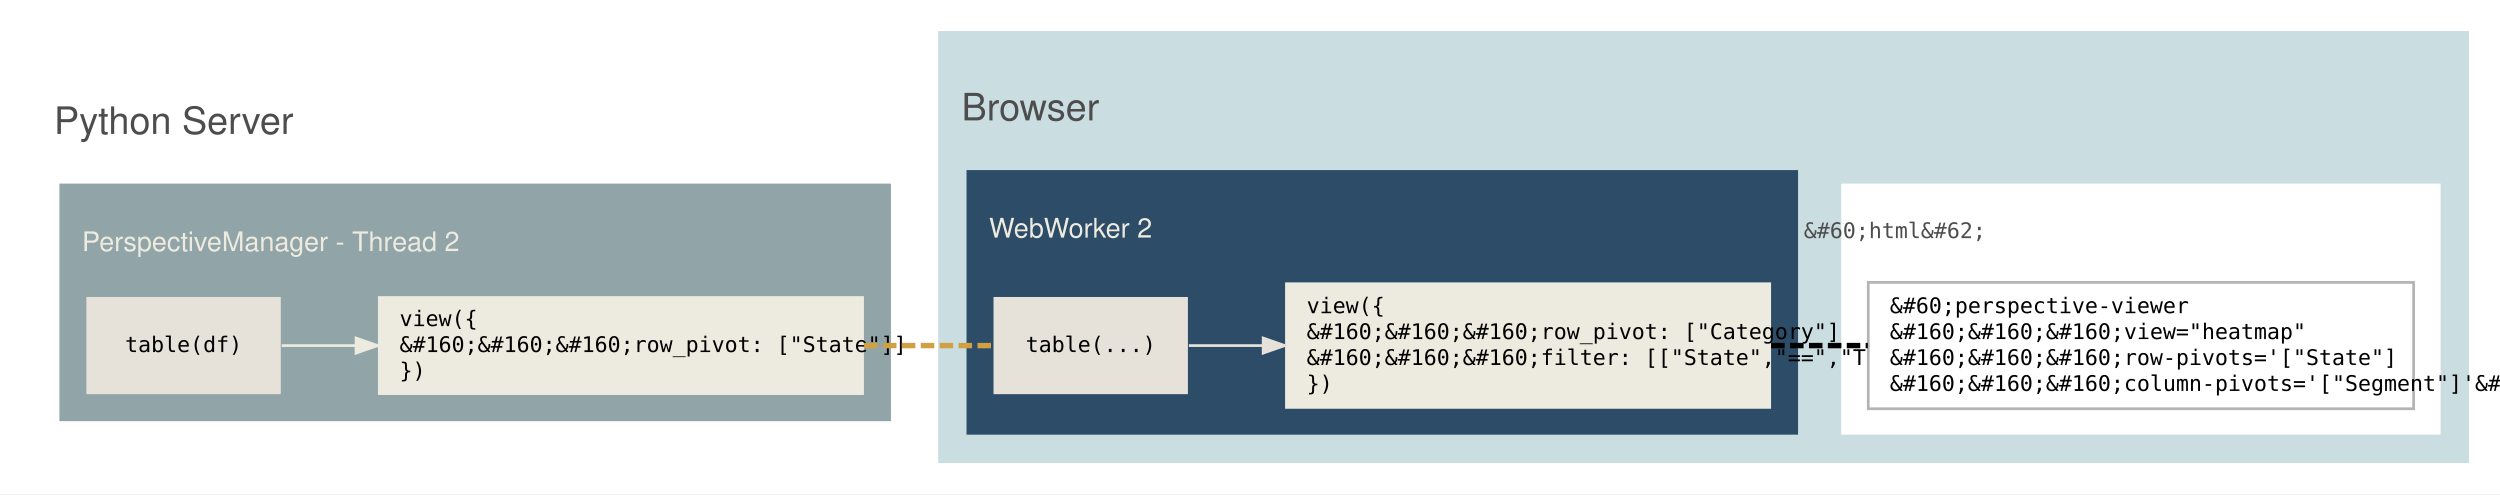
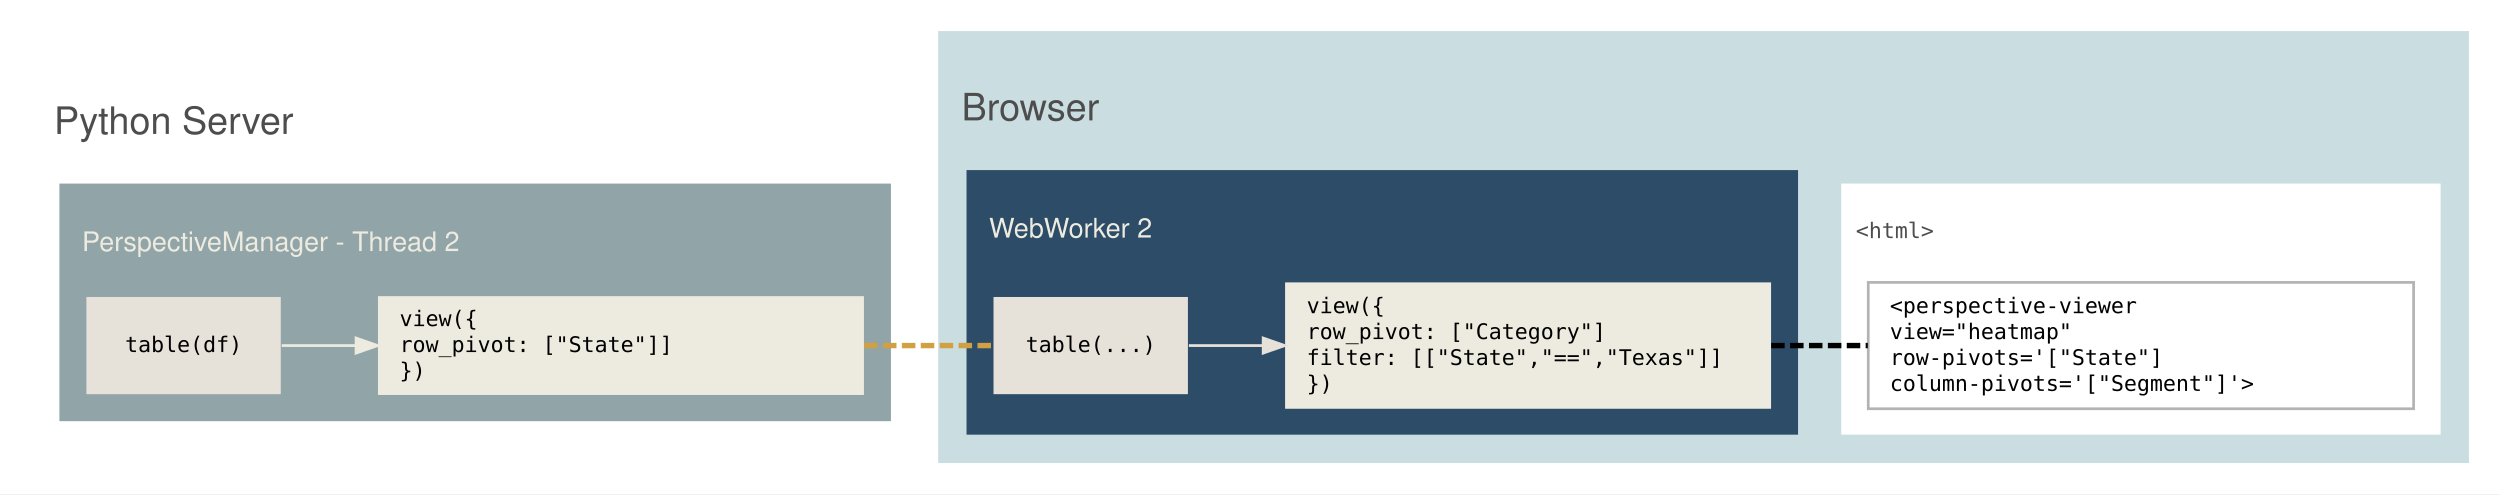
- <svg xmlns="http://www.w3.org/2000/svg" width="926pt" height="244" viewBox="0 0 926 183">
-   <g class="graph" data-name="G">
-     <path fill="#fff" stroke="transparent" d="M0 183V0h926v183H0z" />
-     <g class="cluster">
-       <path fill="none" stroke="transparent" d="M12 166V17h328v149H12z" />
-       <text text-anchor="middle" x="60.344" y="-129.4" font-family="Helvetica,sans-Serif" font-size="14" fill="#4d4d4d" transform="translate(4 179)">Python Server</text>
+ <svg xmlns="http://www.w3.org/2000/svg" width="926pt" height="183pt" viewBox="0.00 0.00 926.00 183">
+   <g id="graph0" class="graph" transform="translate(4,179) scale(1)" data-name="G">
+     <polygon fill="#ffffff" stroke="transparent" points="-4,4 -4,-179 922,-179 922,4 -4,4" />
+     <g id="clust1" class="cluster">
+       <polygon fill="none" stroke="transparent" points="8,-13 8,-162 336,-162 336,-13 8,-13" />
+       <text text-anchor="middle" x="60.344" y="-129.4" font-family="Helvetica,sans-Serif" font-size="14.00" fill="#4d4d4d">Python Server</text>
    </g>
-     <g class="cluster">
-       <path fill="#91a4a8" stroke="transparent" d="M22 156V68h308v88H22z" />
-       <text text-anchor="middle" x="96.292" y="-86" font-family="Helvetica,sans-Serif" font-size="10" fill="#edebdf" transform="translate(4 179)">PerspectiveManager - Thread 2</text>
+     <g id="clust2" class="cluster">
+       <polygon fill="#91a4a8" stroke="transparent" points="18,-23 18,-111 326,-111 326,-23 18,-23" />
+       <text text-anchor="middle" x="96.292" y="-86" font-family="Helvetica,sans-Serif" font-size="10.00" fill="#edebdf">PerspectiveManager - Thread 2</text>
    </g>
-     <g class="cluster">
-       <path fill="#cadee1" stroke="#cadee1" d="M348 171V12h566v159H348z" />
-       <text text-anchor="middle" x="377.665" y="-134.4" font-family="Helvetica,sans-Serif" font-size="14" fill="#4d4d4d" transform="translate(4 179)">Browser</text>
+     <g id="clust3" class="cluster">
+       <polygon fill="#cadee1" stroke="#cadee1" points="344,-8 344,-167 910,-167 910,-8 344,-8" />
+       <text text-anchor="middle" x="377.665" y="-134.4" font-family="Helvetica,sans-Serif" font-size="14.00" fill="#4d4d4d">Browser</text>
    </g>
-     <g class="cluster">
-       <path fill="#2d4c68" stroke="transparent" d="M358 161V63h308v98H358z" />
-       <text text-anchor="middle" x="392.555" y="-91" font-family="Helvetica,sans-Serif" font-size="10" fill="#edebdf" transform="translate(4 179)">WebWorker 2</text>
+     <g id="clust4" class="cluster">
+       <polygon fill="#2d4c68" stroke="transparent" points="354,-18 354,-116 662,-116 662,-18 354,-18" />
+       <text text-anchor="middle" x="392.555" y="-91" font-family="Helvetica,sans-Serif" font-size="10.00" fill="#edebdf">WebWorker 2</text>
    </g>
-     <g class="cluster">
-       <path fill="#fff" stroke="transparent" d="M682 161V68h222v93H682z" />
-       <text text-anchor="middle" x="697.846" y="-90.8" font-family="monospace" font-size="8" fill="#4d4d4d" transform="translate(4 179)">&amp;#60;html&amp;#62;</text>
+     <g id="clust6" class="cluster">
+       <polygon fill="#ffffff" stroke="transparent" points="678,-18 678,-111 900,-111 900,-18 678,-18" />
+       <text text-anchor="middle" x="697.846" y="-90.8" font-family="monospace" font-size="8.00" fill="#4d4d4d">&lt;html&gt;</text>
    </g>
-     <g class="node" data-name="table_thread_2">
-       <path fill="#e6e2da" stroke="transparent" d="M104 110H32v36h72v-36z" />
-       <text text-anchor="middle" x="64" y="-48.6" font-family="monospace" font-size="8" transform="translate(4 179)">table(df)</text>
+     <g id="node1" class="node" data-name="table_thread_2">
+       <polygon fill="#e6e2da" stroke="transparent" points="100,-69 28,-69 28,-33 100,-33 100,-69" />
+       <text text-anchor="middle" x="64" y="-48.6" font-family="monospace" font-size="8.00" fill="#000000">table(df)</text>
    </g>
-     <g class="node" data-name="view_thread_2">
-       <path fill="#edebdf" stroke="transparent" d="M320 109.7H140v36.6h180v-36.6z" />
-       <text x="144" y="-58.2" font-family="monospace" font-size="8" transform="translate(4 179)">view({</text>
-       <text x="144" y="-48.6" font-family="monospace" font-size="8" transform="translate(4 179)">&amp;#160;&amp;#160;&amp;#160;row_pivot: ["State"]]</text>
-       <text x="144" y="-39" font-family="monospace" font-size="8" transform="translate(4 179)">})</text>
+     <g id="node2" class="node" data-name="view_thread_2">
+       <polygon fill="#edebdf" stroke="transparent" points="316,-69.3 136,-69.3 136,-32.7 316,-32.7 316,-69.3" />
+       <text text-anchor="start" x="144" y="-58.2" font-family="monospace" font-size="8.00" fill="#000000">view({</text>
+       <text text-anchor="start" x="144" y="-48.6" font-family="monospace" font-size="8.00" fill="#000000">    row_pivot: ["State"]]</text>
+       <text text-anchor="start" x="144" y="-39" font-family="monospace" font-size="8.00" fill="#000000">})</text>
    </g>
-     <g class="edge" data-name="table_thread_2-&gt;view_thread_2" stroke="#edebdf">
-       <path fill="none" d="M104.356 128h27.342" />
-       <path fill="#edebdf" d="M131.875 125.2l8 2.8-8 2.8v-5.6z" />
+     <g id="edge1" class="edge" data-name="table_thread_2-&gt;view_thread_2">
+       <path fill="none" stroke="#edebdf" d="M100.356,-51C108.737,-51 118.046,-51 127.698,-51" />
+       <polygon fill="#edebdf" stroke="#edebdf" points="127.875,-53.8 135.875,-51 127.874,-48.2 127.875,-53.8" />
    </g>
-     <g class="node" data-name="table12">
-       <path fill="#e6e2da" stroke="transparent" d="M440 110h-72v36h72v-36z" />
-       <text text-anchor="middle" x="400" y="-48.6" font-family="monospace" font-size="8" transform="translate(4 179)">table(...)</text>
+     <g id="node3" class="node" data-name="table12">
+       <polygon fill="#e6e2da" stroke="transparent" points="436,-69 364,-69 364,-33 436,-33 436,-69" />
+       <text text-anchor="middle" x="400" y="-48.6" font-family="monospace" font-size="8.00" fill="#000000">table(...)</text>
    </g>
-     <path fill="none" stroke="#d1a043" stroke-width="2" stroke-dasharray="5,2" d="M320.058 128h47.724" data-name="view_thread_2-&gt;table12" />
-     <g class="node" data-name="view12" data-comment="view_thread_1">
-       <path fill="#edebdf" stroke="transparent" d="M656 104.598H476v46.804h180v-46.804z" />
-       <text x="480" y="-63" font-family="monospace" font-size="8" transform="translate(4 179)">view({</text>
-       <text x="480" y="-53.4" font-family="monospace" font-size="8" transform="translate(4 179)">&amp;#160;&amp;#160;&amp;#160;row_pivot: ["Category"]</text>
-       <text x="480" y="-43.8" font-family="monospace" font-size="8" transform="translate(4 179)">&amp;#160;&amp;#160;&amp;#160;filter: [["State","==","Texas"]]</text>
-       <text x="480" y="-34.2" font-family="monospace" font-size="8" transform="translate(4 179)">})</text>
+     <g id="edge3" class="edge" data-name="view_thread_2-&gt;table12">
+       <path fill="none" stroke="#d1a043" stroke-width="2" stroke-dasharray="5,2" d="M316.058,-51C332.974,-51 349.737,-51 363.782,-51" />
    </g>
-     <g class="edge" data-name="table12-&gt;view12" data-comment="view_thread_1" stroke="#e6e2da">
-       <path fill="none" d="M440.356 128h27.342" />
-       <path fill="#e6e2da" d="M467.875 125.2l8 2.8-8 2.8v-5.6z" />
+     <g id="node4" class="node" data-name="view12" data-comment="view_thread_1">
+       <polygon fill="#edebdf" stroke="transparent" points="652,-74.402 472,-74.402 472,-27.598 652,-27.598 652,-74.402" />
+       <text text-anchor="start" x="480" y="-63" font-family="monospace" font-size="8.00" fill="#000000">view({</text>
+       <text text-anchor="start" x="480" y="-53.4" font-family="monospace" font-size="8.00" fill="#000000">    row_pivot: ["Category"]</text>
+       <text text-anchor="start" x="480" y="-43.8" font-family="monospace" font-size="8.00" fill="#000000">    filter: [["State","==","Texas"]]</text>
+       <text text-anchor="start" x="480" y="-34.2" font-family="monospace" font-size="8.00" fill="#000000">})</text>
    </g>
-     <g class="node" data-name="viewer5" data-comment="view_thread_1">
-       <path fill="#fff" stroke="#b3b3b3" d="M894 104.598H692v46.804h202v-46.804z" />
-       <text x="696" y="-63" font-family="monospace" font-size="8" transform="translate(4 179)">&amp;#60;perspective-viewer</text>
-       <text x="696" y="-53.4" font-family="monospace" font-size="8" transform="translate(4 179)">&amp;#160;&amp;#160;&amp;#160;view="heatmap"</text>
-       <text x="696" y="-43.8" font-family="monospace" font-size="8" transform="translate(4 179)">&amp;#160;&amp;#160;&amp;#160;row-pivots='["State"]</text>
-       <text x="696" y="-34.2" font-family="monospace" font-size="8" transform="translate(4 179)">&amp;#160;&amp;#160;&amp;#160;column-pivots='["Segment"]'&amp;#62;</text>
+     <g id="edge2" class="edge" data-name="table12-&gt;view12" data-comment="view_thread_1">
+       <path fill="none" stroke="#e6e2da" d="M436.356,-51C444.737,-51 454.046,-51 463.698,-51" />
+       <polygon fill="#e6e2da" stroke="#e6e2da" points="463.875,-53.8 471.875,-51 463.875,-48.2 463.875,-53.8" />
    </g>
-     <path fill="none" stroke="#000" stroke-width="2" stroke-dasharray="5,2" d="M656.042 128h35.797" data-name="view12-&gt;viewer5" data-comment="view_thread_1" />
+     <g id="node5" class="node" data-name="viewer5" data-comment="view_thread_1">
+       <polygon fill="#ffffff" stroke="#b3b3b3" points="890,-74.402 688,-74.402 688,-27.598 890,-27.598 890,-74.402" />
+       <text text-anchor="start" x="696" y="-63" font-family="monospace" font-size="8.00" fill="#000000">&lt;perspective-viewer</text>
+       <text text-anchor="start" x="696" y="-53.4" font-family="monospace" font-size="8.00" fill="#000000">    view="heatmap"</text>
+       <text text-anchor="start" x="696" y="-43.8" font-family="monospace" font-size="8.00" fill="#000000">    row-pivots='["State"]</text>
+       <text text-anchor="start" x="696" y="-34.2" font-family="monospace" font-size="8.00" fill="#000000">    column-pivots='["Segment"]'&gt;</text>
+     </g>
+     <g id="edge4" class="edge" data-name="view12-&gt;viewer5" data-comment="view_thread_1">
+       <path fill="none" stroke="#000000" stroke-width="2" stroke-dasharray="5,2" d="M652.042,-51C663.802,-51 675.913,-51 687.839,-51" />
+     </g>
  </g>
</svg>
